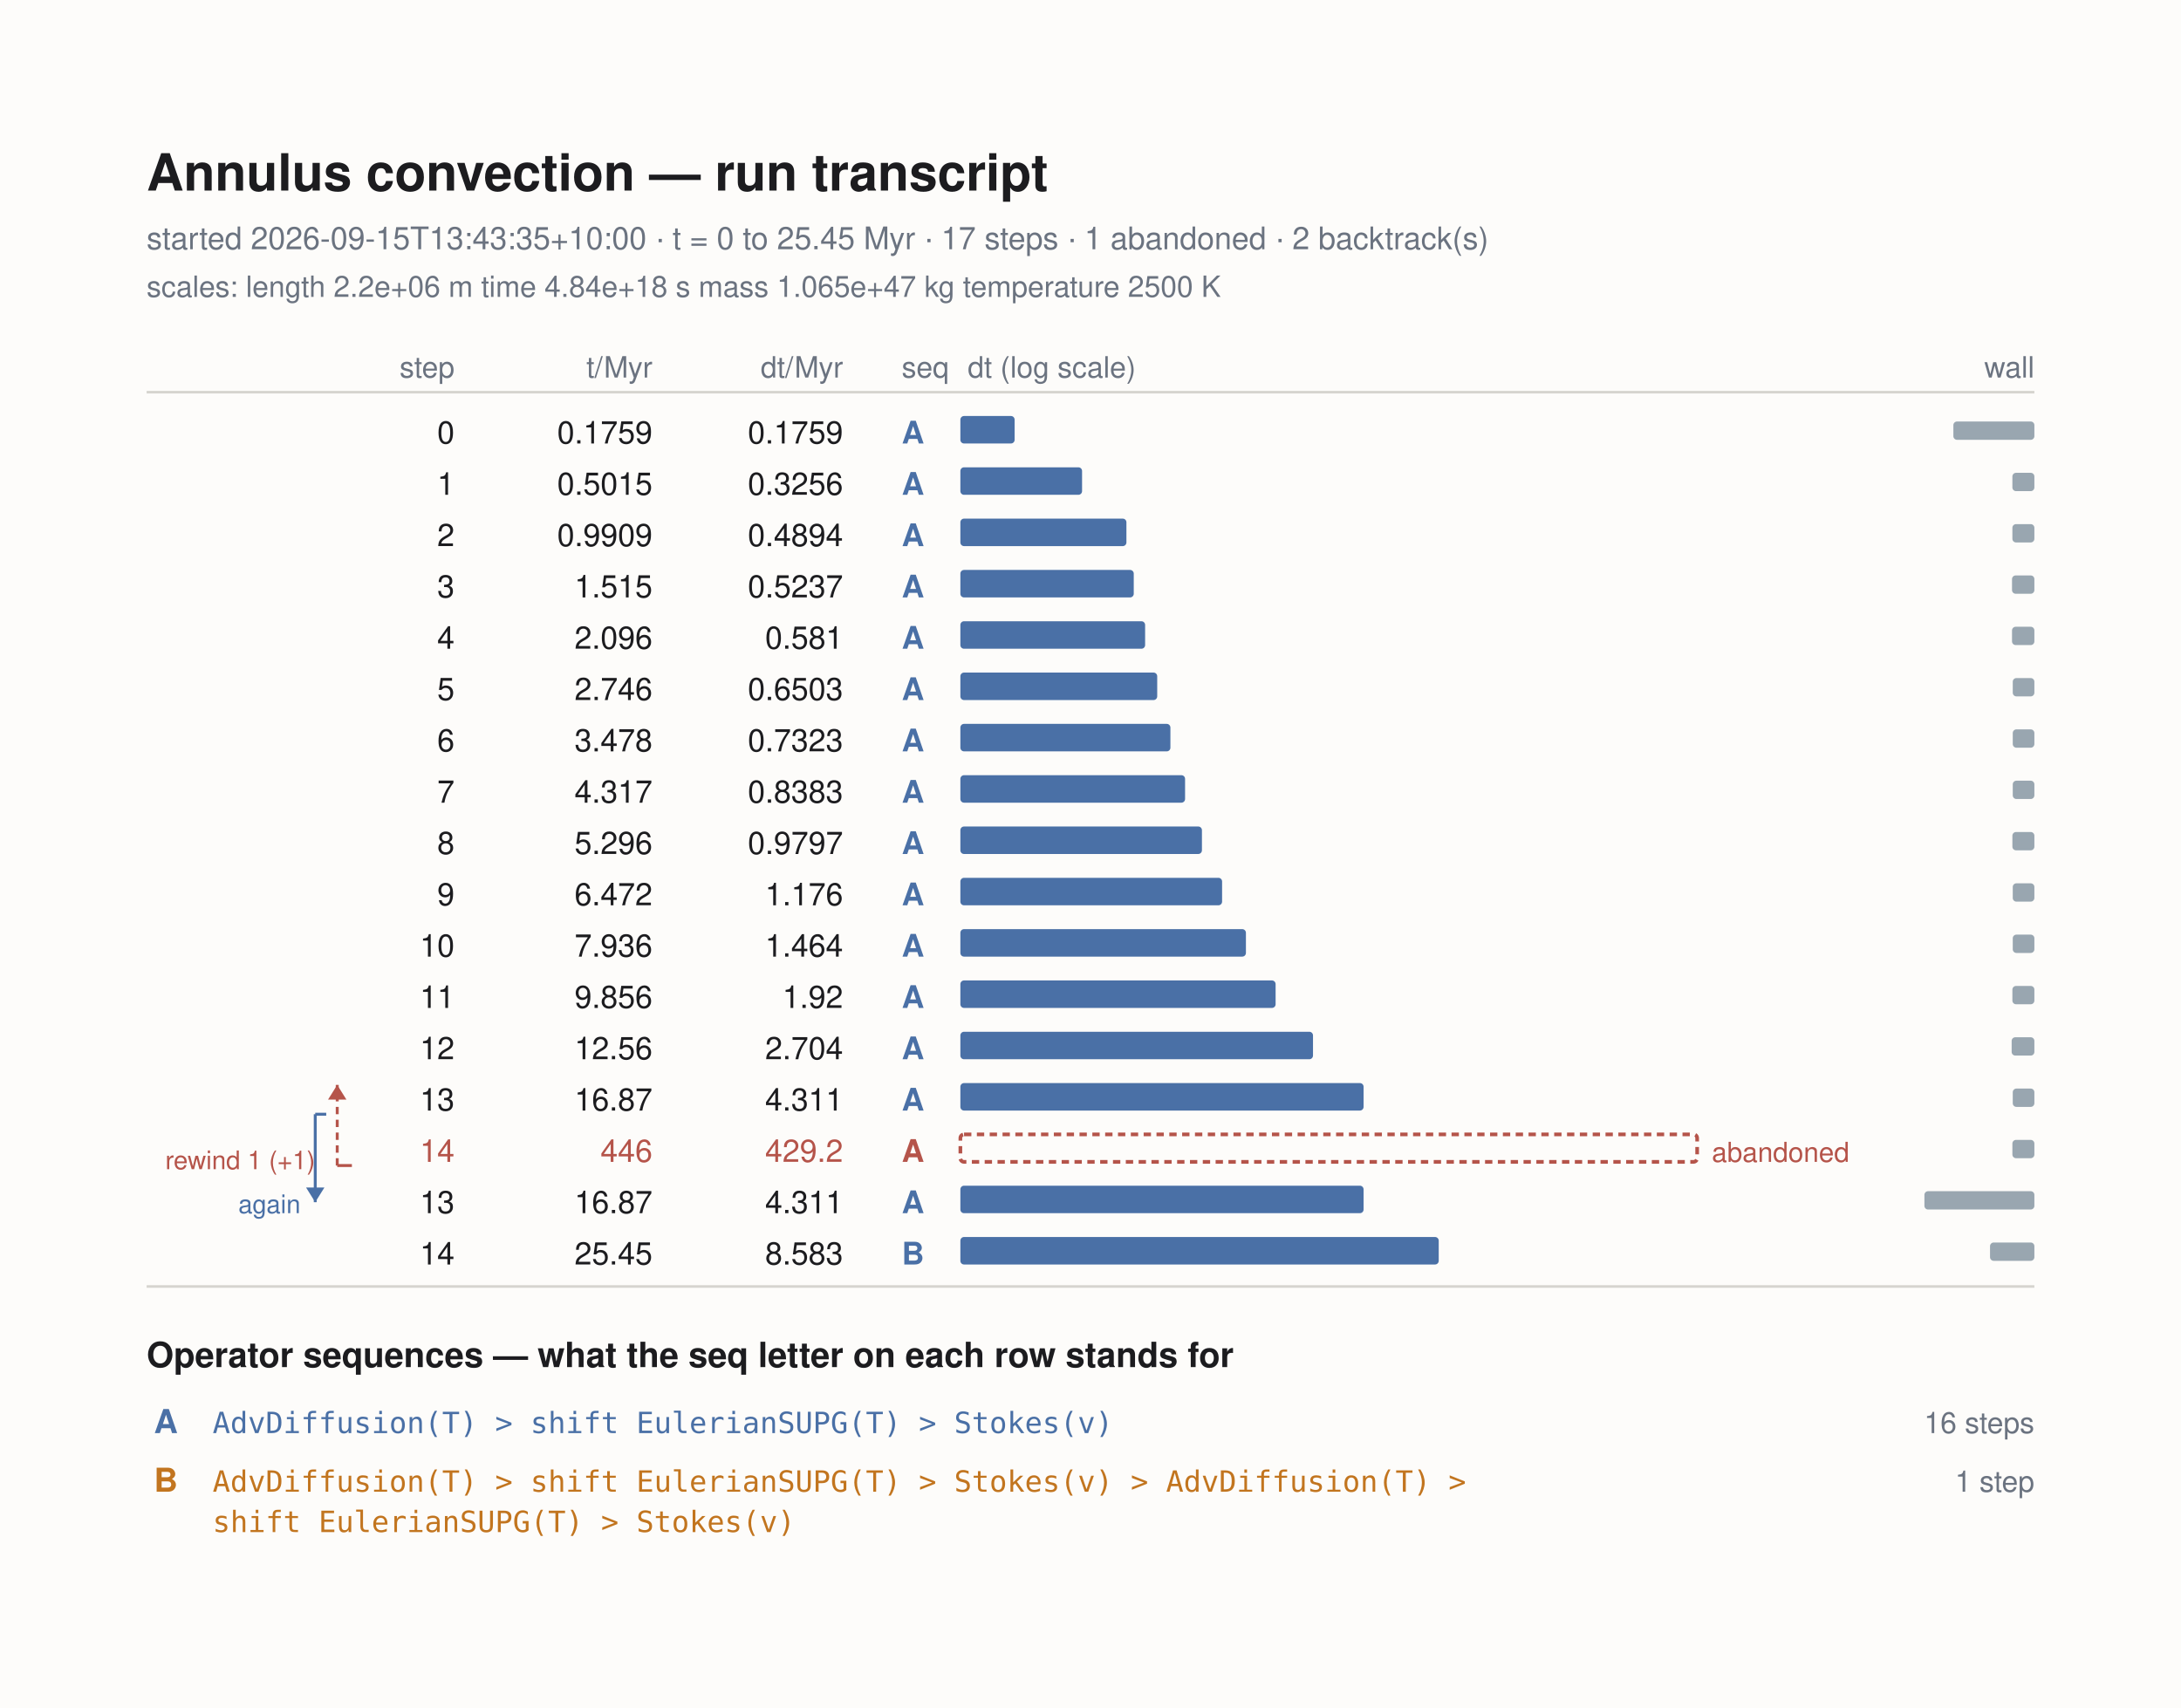
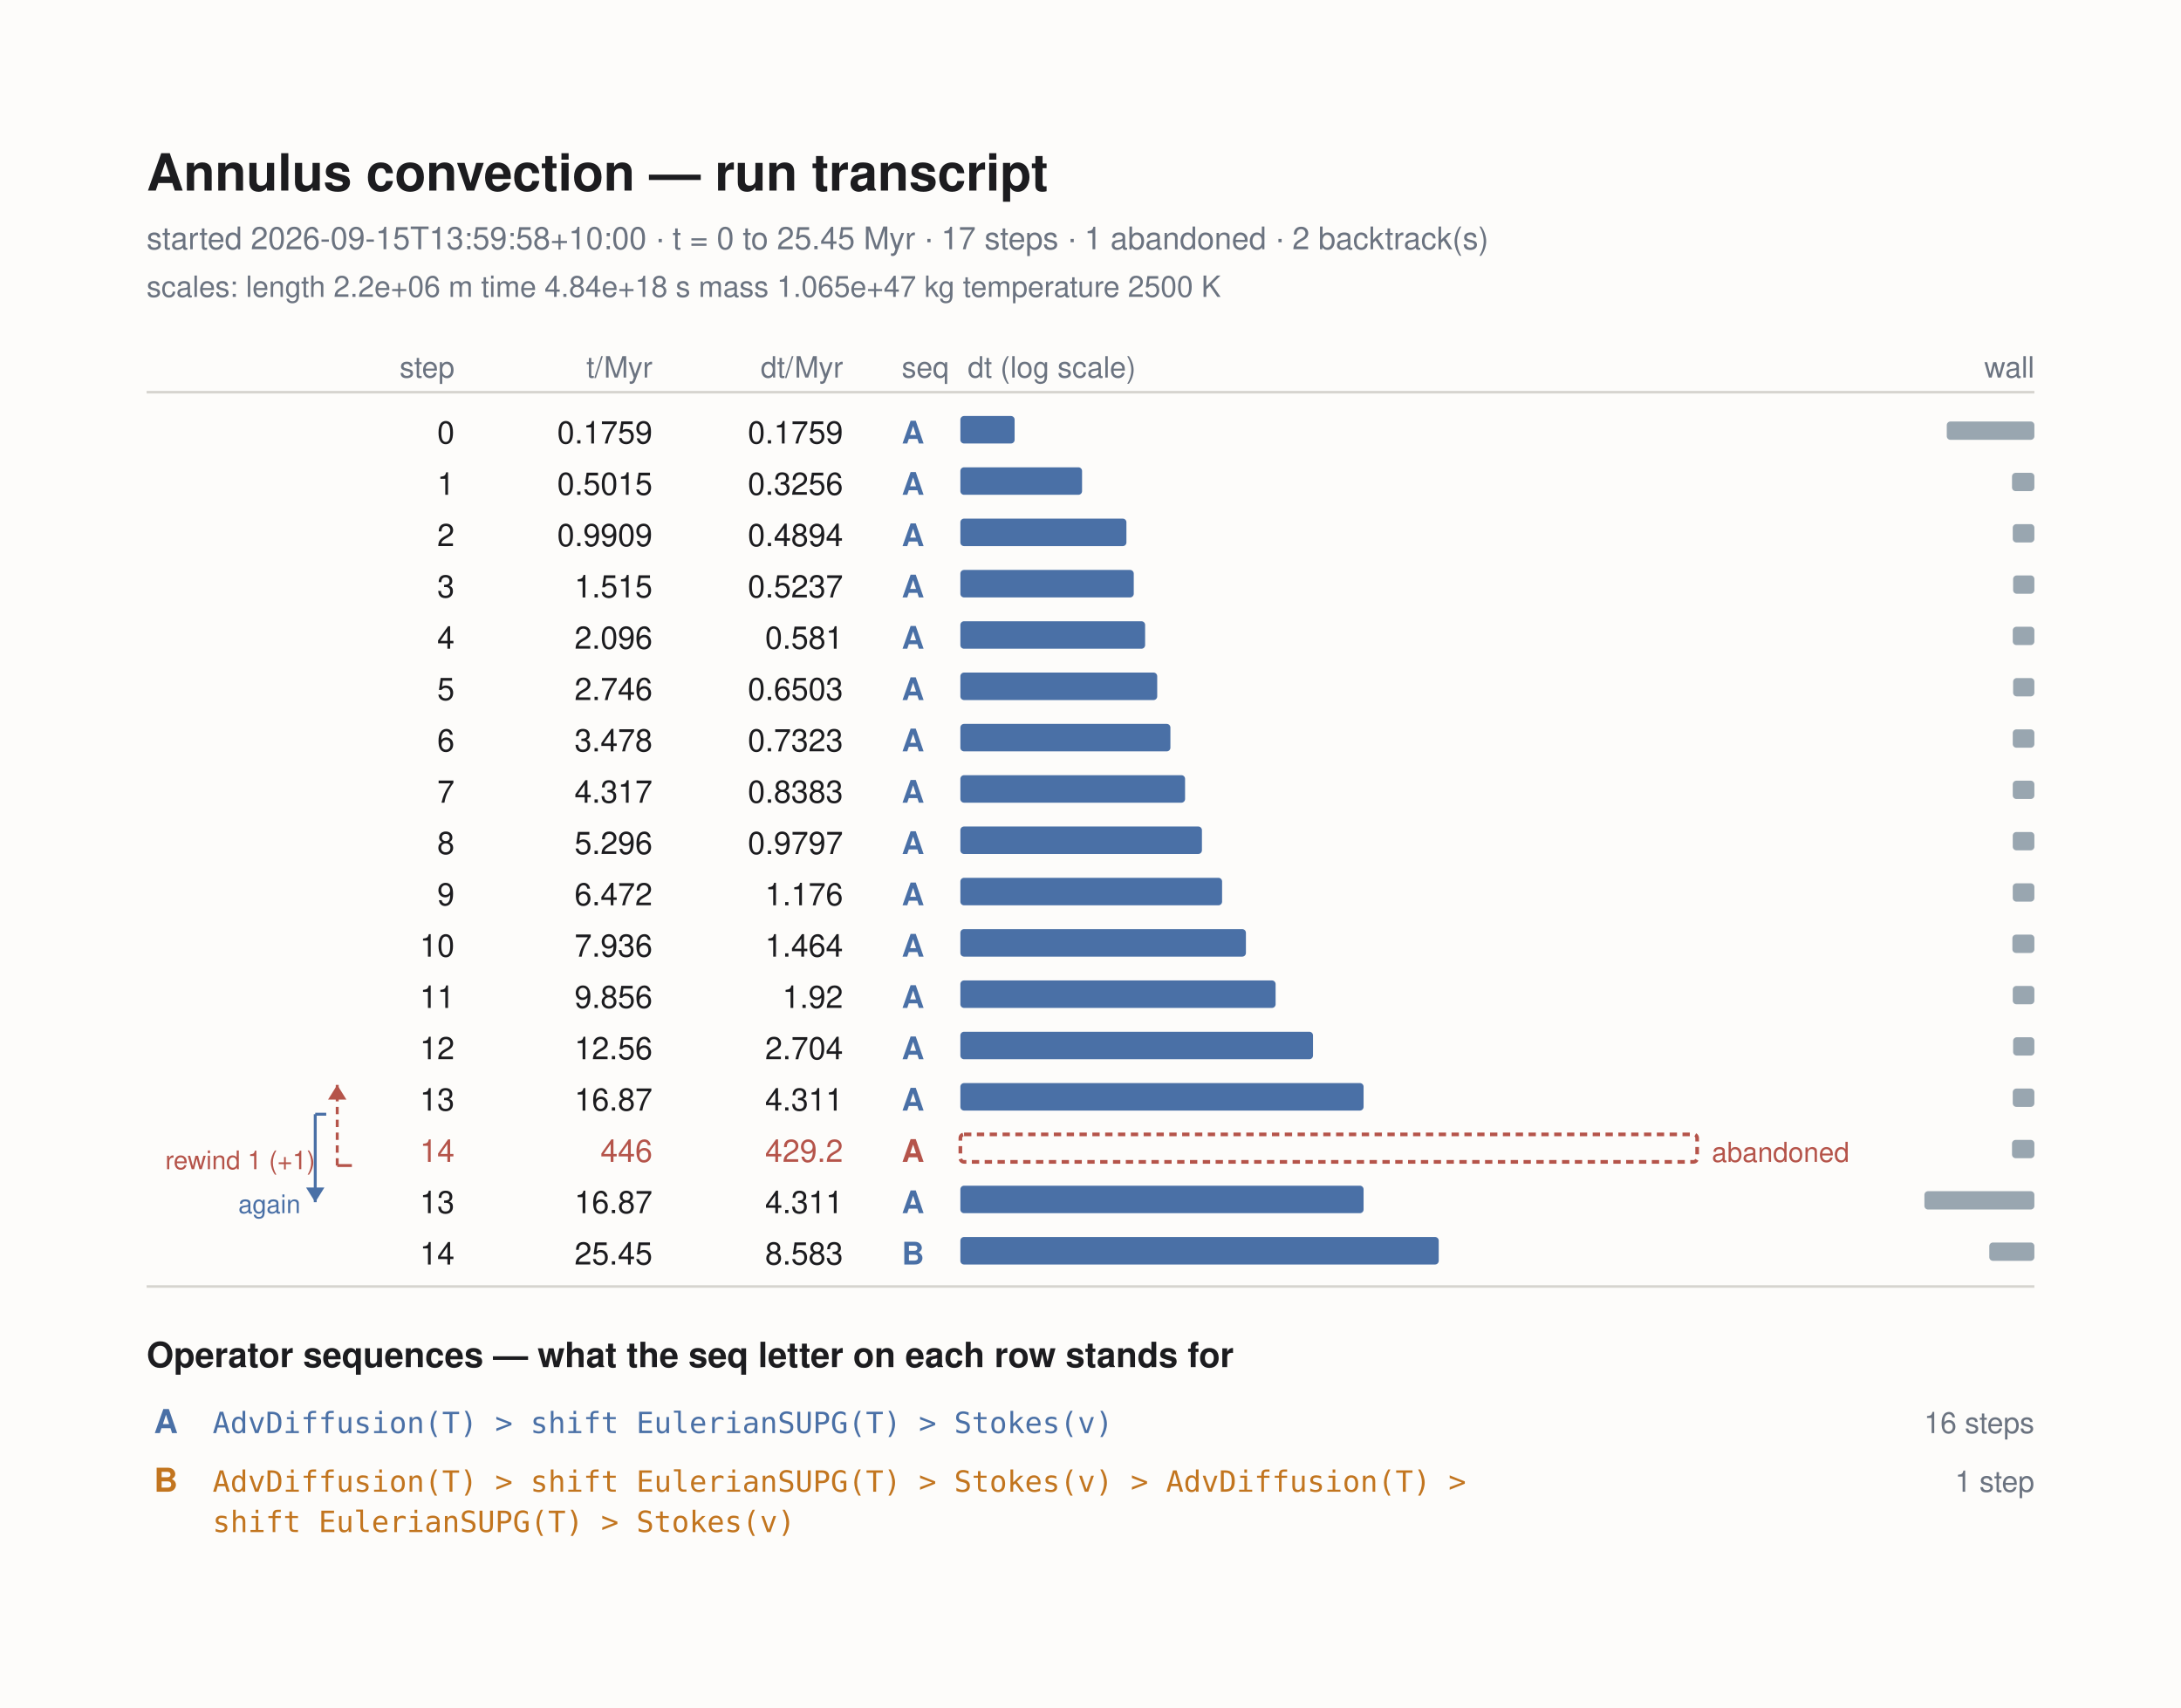
<svg xmlns="http://www.w3.org/2000/svg" width="595" height="466" viewBox="0 0 595 466">
  <rect x="0" y="0" width="595.0" height="466.0" fill="#fdfcfa" />
  <text x="40.0" y="52.0" font-family="'Helvetica Neue', Helvetica, Arial, sans-serif" font-size="14" fill="#1c1c1f" text-anchor="start" font-weight="600">Annulus convection — run transcript</text>
-   <text x="40.0" y="68.0" font-family="'Helvetica Neue', Helvetica, Arial, sans-serif" font-size="8.5" fill="#6b7380" text-anchor="start" font-weight="normal">started 2026-09-15T13:43:35+10:00  ·  t = 0 to 25.45 Myr  ·  17 steps  ·  1 abandoned  ·  2 backtrack(s)</text>
+   <text x="40.0" y="68.0" font-family="'Helvetica Neue', Helvetica, Arial, sans-serif" font-size="8.5" fill="#6b7380" text-anchor="start" font-weight="normal">started 2026-09-15T13:59:58+10:00  ·  t = 0 to 25.45 Myr  ·  17 steps  ·  1 abandoned  ·  2 backtrack(s)</text>
  <text x="40.0" y="81.0" font-family="'Helvetica Neue', Helvetica, Arial, sans-serif" font-size="8" fill="#6b7380" text-anchor="start" font-weight="normal">scales: length 2.2e+06 m   time 4.84e+18 s   mass 1.065e+47 kg   temperature 2500 K</text>
  <text x="124.0" y="103.0" font-family="'Helvetica Neue', Helvetica, Arial, sans-serif" font-size="8" fill="#6b7380" text-anchor="end" font-weight="normal">step</text>
  <text x="178.0" y="103.0" font-family="'Helvetica Neue', Helvetica, Arial, sans-serif" font-size="8" fill="#6b7380" text-anchor="end" font-weight="normal">t/Myr</text>
  <text x="230.0" y="103.0" font-family="'Helvetica Neue', Helvetica, Arial, sans-serif" font-size="8" fill="#6b7380" text-anchor="end" font-weight="normal">dt/Myr</text>
  <text x="246.0" y="103.0" font-family="'Helvetica Neue', Helvetica, Arial, sans-serif" font-size="8" fill="#6b7380" text-anchor="start" font-weight="normal">seq</text>
  <text x="264.0" y="103.0" font-family="'Helvetica Neue', Helvetica, Arial, sans-serif" font-size="8" fill="#6b7380" text-anchor="start" font-weight="normal">dt (log scale)</text>
  <text x="555.0" y="103.0" font-family="'Helvetica Neue', Helvetica, Arial, sans-serif" font-size="8" fill="#6b7380" text-anchor="end" font-weight="normal">wall</text>
  <line x1="40.0" y1="107.0" x2="555.0" y2="107.0" stroke="#d6d4cf" stroke-width="0.7" />
  <text x="124.0" y="121.0" font-family="'Helvetica Neue', Helvetica, Arial, sans-serif" font-size="8.5" fill="#1c1c1f" text-anchor="end" font-weight="normal">0</text>
  <text x="178.0" y="121.0" font-family="'Helvetica Neue', Helvetica, Arial, sans-serif" font-size="8.5" fill="#1c1c1f" text-anchor="end" font-weight="normal">0.1759</text>
  <text x="230.0" y="121.0" font-family="'Helvetica Neue', Helvetica, Arial, sans-serif" font-size="8.5" fill="#1c1c1f" text-anchor="end" font-weight="normal">0.1759</text>
  <text x="246.0" y="121.0" font-family="'Helvetica Neue', Helvetica, Arial, sans-serif" font-size="8.5" fill="#4a70a6" text-anchor="start" font-weight="600">A</text>
  <rect x="262.0" y="113.5" width="14.8" height="7.5" rx="1" fill="#4a70a6" />
-   <rect x="532.9" y="115.0" width="22.1" height="5.0" rx="1" fill="#99a6b0" />
+   <rect x="531.1" y="115.0" width="23.9" height="5.0" rx="1" fill="#99a6b0" />
  <text x="124.0" y="135.0" font-family="'Helvetica Neue', Helvetica, Arial, sans-serif" font-size="8.5" fill="#1c1c1f" text-anchor="end" font-weight="normal">1</text>
  <text x="178.0" y="135.0" font-family="'Helvetica Neue', Helvetica, Arial, sans-serif" font-size="8.5" fill="#1c1c1f" text-anchor="end" font-weight="normal">0.5015</text>
  <text x="230.0" y="135.0" font-family="'Helvetica Neue', Helvetica, Arial, sans-serif" font-size="8.5" fill="#1c1c1f" text-anchor="end" font-weight="normal">0.3256</text>
  <text x="246.0" y="135.0" font-family="'Helvetica Neue', Helvetica, Arial, sans-serif" font-size="8.5" fill="#4a70a6" text-anchor="start" font-weight="600">A</text>
  <rect x="262.0" y="127.5" width="33.2" height="7.5" rx="1" fill="#4a70a6" />
-   <rect x="549.0" y="129.0" width="6.0" height="5.0" rx="1" fill="#99a6b0" />
+   <rect x="548.9" y="129.0" width="6.1" height="5.0" rx="1" fill="#99a6b0" />
  <text x="124.0" y="149.0" font-family="'Helvetica Neue', Helvetica, Arial, sans-serif" font-size="8.5" fill="#1c1c1f" text-anchor="end" font-weight="normal">2</text>
  <text x="178.0" y="149.0" font-family="'Helvetica Neue', Helvetica, Arial, sans-serif" font-size="8.5" fill="#1c1c1f" text-anchor="end" font-weight="normal">0.9909</text>
  <text x="230.0" y="149.0" font-family="'Helvetica Neue', Helvetica, Arial, sans-serif" font-size="8.5" fill="#1c1c1f" text-anchor="end" font-weight="normal">0.4894</text>
  <text x="246.0" y="149.0" font-family="'Helvetica Neue', Helvetica, Arial, sans-serif" font-size="8.5" fill="#4a70a6" text-anchor="start" font-weight="600">A</text>
  <rect x="262.0" y="141.5" width="45.3" height="7.5" rx="1" fill="#4a70a6" />
-   <rect x="549.0" y="143.0" width="6.0" height="5.0" rx="1" fill="#99a6b0" />
+   <rect x="549.1" y="143.0" width="5.9" height="5.0" rx="1" fill="#99a6b0" />
  <text x="124.0" y="163.0" font-family="'Helvetica Neue', Helvetica, Arial, sans-serif" font-size="8.5" fill="#1c1c1f" text-anchor="end" font-weight="normal">3</text>
  <text x="178.0" y="163.0" font-family="'Helvetica Neue', Helvetica, Arial, sans-serif" font-size="8.5" fill="#1c1c1f" text-anchor="end" font-weight="normal">1.515</text>
  <text x="230.0" y="163.0" font-family="'Helvetica Neue', Helvetica, Arial, sans-serif" font-size="8.5" fill="#1c1c1f" text-anchor="end" font-weight="normal">0.5237</text>
  <text x="246.0" y="163.0" font-family="'Helvetica Neue', Helvetica, Arial, sans-serif" font-size="8.5" fill="#4a70a6" text-anchor="start" font-weight="600">A</text>
  <rect x="262.0" y="155.5" width="47.3" height="7.5" rx="1" fill="#4a70a6" />
-   <rect x="548.9" y="157.0" width="6.1" height="5.0" rx="1" fill="#99a6b0" />
+   <rect x="549.2" y="157.0" width="5.8" height="5.0" rx="1" fill="#99a6b0" />
  <text x="124.0" y="177.0" font-family="'Helvetica Neue', Helvetica, Arial, sans-serif" font-size="8.5" fill="#1c1c1f" text-anchor="end" font-weight="normal">4</text>
  <text x="178.0" y="177.0" font-family="'Helvetica Neue', Helvetica, Arial, sans-serif" font-size="8.5" fill="#1c1c1f" text-anchor="end" font-weight="normal">2.096</text>
  <text x="230.0" y="177.0" font-family="'Helvetica Neue', Helvetica, Arial, sans-serif" font-size="8.5" fill="#1c1c1f" text-anchor="end" font-weight="normal">0.581</text>
  <text x="246.0" y="177.0" font-family="'Helvetica Neue', Helvetica, Arial, sans-serif" font-size="8.5" fill="#4a70a6" text-anchor="start" font-weight="600">A</text>
  <rect x="262.0" y="169.5" width="50.4" height="7.5" rx="1" fill="#4a70a6" />
-   <rect x="548.9" y="171.0" width="6.1" height="5.0" rx="1" fill="#99a6b0" />
+   <rect x="549.1" y="171.0" width="5.9" height="5.0" rx="1" fill="#99a6b0" />
  <text x="124.0" y="191.0" font-family="'Helvetica Neue', Helvetica, Arial, sans-serif" font-size="8.5" fill="#1c1c1f" text-anchor="end" font-weight="normal">5</text>
  <text x="178.0" y="191.0" font-family="'Helvetica Neue', Helvetica, Arial, sans-serif" font-size="8.5" fill="#1c1c1f" text-anchor="end" font-weight="normal">2.746</text>
  <text x="230.0" y="191.0" font-family="'Helvetica Neue', Helvetica, Arial, sans-serif" font-size="8.5" fill="#1c1c1f" text-anchor="end" font-weight="normal">0.6503</text>
  <text x="246.0" y="191.0" font-family="'Helvetica Neue', Helvetica, Arial, sans-serif" font-size="8.5" fill="#4a70a6" text-anchor="start" font-weight="600">A</text>
  <rect x="262.0" y="183.5" width="53.7" height="7.5" rx="1" fill="#4a70a6" />
-   <rect x="549.1" y="185.0" width="5.9" height="5.0" rx="1" fill="#99a6b0" />
+   <rect x="549.2" y="185.0" width="5.8" height="5.0" rx="1" fill="#99a6b0" />
  <text x="124.0" y="205.0" font-family="'Helvetica Neue', Helvetica, Arial, sans-serif" font-size="8.5" fill="#1c1c1f" text-anchor="end" font-weight="normal">6</text>
  <text x="178.0" y="205.0" font-family="'Helvetica Neue', Helvetica, Arial, sans-serif" font-size="8.5" fill="#1c1c1f" text-anchor="end" font-weight="normal">3.478</text>
  <text x="230.0" y="205.0" font-family="'Helvetica Neue', Helvetica, Arial, sans-serif" font-size="8.5" fill="#1c1c1f" text-anchor="end" font-weight="normal">0.7323</text>
  <text x="246.0" y="205.0" font-family="'Helvetica Neue', Helvetica, Arial, sans-serif" font-size="8.5" fill="#4a70a6" text-anchor="start" font-weight="600">A</text>
  <rect x="262.0" y="197.5" width="57.3" height="7.5" rx="1" fill="#4a70a6" />
  <rect x="549.1" y="199.0" width="5.9" height="5.0" rx="1" fill="#99a6b0" />
  <text x="124.0" y="219.0" font-family="'Helvetica Neue', Helvetica, Arial, sans-serif" font-size="8.5" fill="#1c1c1f" text-anchor="end" font-weight="normal">7</text>
  <text x="178.0" y="219.0" font-family="'Helvetica Neue', Helvetica, Arial, sans-serif" font-size="8.5" fill="#1c1c1f" text-anchor="end" font-weight="normal">4.317</text>
  <text x="230.0" y="219.0" font-family="'Helvetica Neue', Helvetica, Arial, sans-serif" font-size="8.5" fill="#1c1c1f" text-anchor="end" font-weight="normal">0.8383</text>
  <text x="246.0" y="219.0" font-family="'Helvetica Neue', Helvetica, Arial, sans-serif" font-size="8.5" fill="#4a70a6" text-anchor="start" font-weight="600">A</text>
  <rect x="262.0" y="211.5" width="61.3" height="7.5" rx="1" fill="#4a70a6" />
  <rect x="549.1" y="213.0" width="5.9" height="5.0" rx="1" fill="#99a6b0" />
  <text x="124.0" y="233.0" font-family="'Helvetica Neue', Helvetica, Arial, sans-serif" font-size="8.5" fill="#1c1c1f" text-anchor="end" font-weight="normal">8</text>
  <text x="178.0" y="233.0" font-family="'Helvetica Neue', Helvetica, Arial, sans-serif" font-size="8.5" fill="#1c1c1f" text-anchor="end" font-weight="normal">5.296</text>
  <text x="230.0" y="233.0" font-family="'Helvetica Neue', Helvetica, Arial, sans-serif" font-size="8.5" fill="#1c1c1f" text-anchor="end" font-weight="normal">0.9797</text>
  <text x="246.0" y="233.0" font-family="'Helvetica Neue', Helvetica, Arial, sans-serif" font-size="8.5" fill="#4a70a6" text-anchor="start" font-weight="600">A</text>
  <rect x="262.0" y="225.5" width="65.9" height="7.5" rx="1" fill="#4a70a6" />
-   <rect x="549.0" y="227.0" width="6.0" height="5.0" rx="1" fill="#99a6b0" />
+   <rect x="549.1" y="227.0" width="5.9" height="5.0" rx="1" fill="#99a6b0" />
  <text x="124.0" y="247.0" font-family="'Helvetica Neue', Helvetica, Arial, sans-serif" font-size="8.5" fill="#1c1c1f" text-anchor="end" font-weight="normal">9</text>
  <text x="178.0" y="247.0" font-family="'Helvetica Neue', Helvetica, Arial, sans-serif" font-size="8.5" fill="#1c1c1f" text-anchor="end" font-weight="normal">6.472</text>
  <text x="230.0" y="247.0" font-family="'Helvetica Neue', Helvetica, Arial, sans-serif" font-size="8.5" fill="#1c1c1f" text-anchor="end" font-weight="normal">1.176</text>
  <text x="246.0" y="247.0" font-family="'Helvetica Neue', Helvetica, Arial, sans-serif" font-size="8.5" fill="#4a70a6" text-anchor="start" font-weight="600">A</text>
  <rect x="262.0" y="239.5" width="71.4" height="7.5" rx="1" fill="#4a70a6" />
  <rect x="549.1" y="241.0" width="5.9" height="5.0" rx="1" fill="#99a6b0" />
  <text x="124.0" y="261.0" font-family="'Helvetica Neue', Helvetica, Arial, sans-serif" font-size="8.5" fill="#1c1c1f" text-anchor="end" font-weight="normal">10</text>
  <text x="178.0" y="261.0" font-family="'Helvetica Neue', Helvetica, Arial, sans-serif" font-size="8.5" fill="#1c1c1f" text-anchor="end" font-weight="normal">7.936</text>
  <text x="230.0" y="261.0" font-family="'Helvetica Neue', Helvetica, Arial, sans-serif" font-size="8.5" fill="#1c1c1f" text-anchor="end" font-weight="normal">1.464</text>
  <text x="246.0" y="261.0" font-family="'Helvetica Neue', Helvetica, Arial, sans-serif" font-size="8.5" fill="#4a70a6" text-anchor="start" font-weight="600">A</text>
  <rect x="262.0" y="253.5" width="77.9" height="7.5" rx="1" fill="#4a70a6" />
-   <rect x="549.1" y="255.0" width="5.9" height="5.0" rx="1" fill="#99a6b0" />
+   <rect x="549.0" y="255.0" width="6.0" height="5.0" rx="1" fill="#99a6b0" />
  <text x="124.0" y="275.0" font-family="'Helvetica Neue', Helvetica, Arial, sans-serif" font-size="8.5" fill="#1c1c1f" text-anchor="end" font-weight="normal">11</text>
  <text x="178.0" y="275.0" font-family="'Helvetica Neue', Helvetica, Arial, sans-serif" font-size="8.5" fill="#1c1c1f" text-anchor="end" font-weight="normal">9.856</text>
  <text x="230.0" y="275.0" font-family="'Helvetica Neue', Helvetica, Arial, sans-serif" font-size="8.5" fill="#1c1c1f" text-anchor="end" font-weight="normal">1.92</text>
  <text x="246.0" y="275.0" font-family="'Helvetica Neue', Helvetica, Arial, sans-serif" font-size="8.5" fill="#4a70a6" text-anchor="start" font-weight="600">A</text>
  <rect x="262.0" y="267.5" width="86.0" height="7.5" rx="1" fill="#4a70a6" />
-   <rect x="549.0" y="269.0" width="6.0" height="5.0" rx="1" fill="#99a6b0" />
+   <rect x="549.1" y="269.0" width="5.9" height="5.0" rx="1" fill="#99a6b0" />
  <text x="124.0" y="289.0" font-family="'Helvetica Neue', Helvetica, Arial, sans-serif" font-size="8.5" fill="#1c1c1f" text-anchor="end" font-weight="normal">12</text>
  <text x="178.0" y="289.0" font-family="'Helvetica Neue', Helvetica, Arial, sans-serif" font-size="8.5" fill="#1c1c1f" text-anchor="end" font-weight="normal">12.56</text>
  <text x="230.0" y="289.0" font-family="'Helvetica Neue', Helvetica, Arial, sans-serif" font-size="8.5" fill="#1c1c1f" text-anchor="end" font-weight="normal">2.704</text>
  <text x="246.0" y="289.0" font-family="'Helvetica Neue', Helvetica, Arial, sans-serif" font-size="8.5" fill="#4a70a6" text-anchor="start" font-weight="600">A</text>
  <rect x="262.0" y="281.5" width="96.2" height="7.5" rx="1" fill="#4a70a6" />
-   <rect x="548.8" y="283.0" width="6.2" height="5.0" rx="1" fill="#99a6b0" />
+   <rect x="549.2" y="283.0" width="5.8" height="5.0" rx="1" fill="#99a6b0" />
  <text x="124.0" y="303.0" font-family="'Helvetica Neue', Helvetica, Arial, sans-serif" font-size="8.5" fill="#1c1c1f" text-anchor="end" font-weight="normal">13</text>
  <text x="178.0" y="303.0" font-family="'Helvetica Neue', Helvetica, Arial, sans-serif" font-size="8.5" fill="#1c1c1f" text-anchor="end" font-weight="normal">16.87</text>
  <text x="230.0" y="303.0" font-family="'Helvetica Neue', Helvetica, Arial, sans-serif" font-size="8.5" fill="#1c1c1f" text-anchor="end" font-weight="normal">4.311</text>
  <text x="246.0" y="303.0" font-family="'Helvetica Neue', Helvetica, Arial, sans-serif" font-size="8.5" fill="#4a70a6" text-anchor="start" font-weight="600">A</text>
  <rect x="262.0" y="295.5" width="110.0" height="7.5" rx="1" fill="#4a70a6" />
  <rect x="549.1" y="297.0" width="5.9" height="5.0" rx="1" fill="#99a6b0" />
  <text x="124.0" y="317.0" font-family="'Helvetica Neue', Helvetica, Arial, sans-serif" font-size="8.5" fill="#b5544a" text-anchor="end" font-weight="normal">14</text>
  <text x="178.0" y="317.0" font-family="'Helvetica Neue', Helvetica, Arial, sans-serif" font-size="8.5" fill="#b5544a" text-anchor="end" font-weight="normal">446</text>
  <text x="230.0" y="317.0" font-family="'Helvetica Neue', Helvetica, Arial, sans-serif" font-size="8.5" fill="#b5544a" text-anchor="end" font-weight="normal">429.2</text>
  <text x="246.0" y="317.0" font-family="'Helvetica Neue', Helvetica, Arial, sans-serif" font-size="8.5" fill="#b5544a" text-anchor="start" font-weight="600">A</text>
  <rect x="262.0" y="309.5" width="201.0" height="7.5" rx="1" fill="none" stroke="#b5544a" stroke-width="1.0" stroke-dasharray="2.0 1.5" />
  <text x="467.0" y="317.0" font-family="'Helvetica Neue', Helvetica, Arial, sans-serif" font-size="7.5" fill="#b5544a" text-anchor="start" font-weight="normal">abandoned</text>
-   <rect x="549.0" y="311.0" width="6.0" height="5.0" rx="1" fill="#99a6b0" />
+   <rect x="548.9" y="311.0" width="6.1" height="5.0" rx="1" fill="#99a6b0" />
  <text x="124.0" y="331.0" font-family="'Helvetica Neue', Helvetica, Arial, sans-serif" font-size="8.5" fill="#1c1c1f" text-anchor="end" font-weight="normal">13</text>
  <text x="178.0" y="331.0" font-family="'Helvetica Neue', Helvetica, Arial, sans-serif" font-size="8.5" fill="#1c1c1f" text-anchor="end" font-weight="normal">16.87</text>
  <text x="230.0" y="331.0" font-family="'Helvetica Neue', Helvetica, Arial, sans-serif" font-size="8.5" fill="#1c1c1f" text-anchor="end" font-weight="normal">4.311</text>
  <text x="246.0" y="331.0" font-family="'Helvetica Neue', Helvetica, Arial, sans-serif" font-size="8.5" fill="#4a70a6" text-anchor="start" font-weight="600">A</text>
  <rect x="262.0" y="323.5" width="110.0" height="7.5" rx="1" fill="#4a70a6" />
  <rect x="525.0" y="325.0" width="30.0" height="5.0" rx="1" fill="#99a6b0" />
  <text x="124.0" y="345.0" font-family="'Helvetica Neue', Helvetica, Arial, sans-serif" font-size="8.5" fill="#1c1c1f" text-anchor="end" font-weight="normal">14</text>
  <text x="178.0" y="345.0" font-family="'Helvetica Neue', Helvetica, Arial, sans-serif" font-size="8.5" fill="#1c1c1f" text-anchor="end" font-weight="normal">25.45</text>
  <text x="230.0" y="345.0" font-family="'Helvetica Neue', Helvetica, Arial, sans-serif" font-size="8.5" fill="#1c1c1f" text-anchor="end" font-weight="normal">8.583</text>
  <text x="246.0" y="345.0" font-family="'Helvetica Neue', Helvetica, Arial, sans-serif" font-size="8.5" fill="#4a70a6" text-anchor="start" font-weight="600">B</text>
  <rect x="262.0" y="337.5" width="130.5" height="7.5" rx="1" fill="#4a70a6" />
-   <rect x="542.9" y="339.0" width="12.1" height="5.0" rx="1" fill="#99a6b0" />
+   <rect x="542.7" y="339.0" width="12.3" height="5.0" rx="1" fill="#99a6b0" />
  <line x1="40.0" y1="351.0" x2="555.0" y2="351.0" stroke="#d6d4cf" stroke-width="0.7" />
  <line x1="92.0" y1="318.0" x2="92.0" y2="296.0" stroke="#b5544a" stroke-width="0.8" stroke-dasharray="2.0 1.5" />
  <line x1="92.0" y1="318.0" x2="96.0" y2="318.0" stroke="#b5544a" stroke-width="0.8" />
  <path d="M 92.0 296.0 l -2.5 4.0 l 5.0 0 z" fill="#b5544a" />
  <text x="86.0" y="319.0" font-family="'Helvetica Neue', Helvetica, Arial, sans-serif" font-size="7" fill="#b5544a" text-anchor="end" font-weight="normal">rewind 1 (+1)</text>
  <line x1="86.0" y1="304.0" x2="86.0" y2="328.0" stroke="#4a70a6" stroke-width="0.8" />
  <line x1="86.0" y1="304.0" x2="89.0" y2="304.0" stroke="#4a70a6" stroke-width="0.8" />
  <path d="M 86.0 328.0 l -2.5 -4.0 l 5.0 0 z" fill="#4a70a6" />
  <text x="82.0" y="331.0" font-family="'Helvetica Neue', Helvetica, Arial, sans-serif" font-size="7" fill="#4a70a6" text-anchor="end" font-weight="normal">again</text>
  <text x="40.0" y="373.0" font-family="'Helvetica Neue', Helvetica, Arial, sans-serif" font-size="9.5" fill="#1c1c1f" text-anchor="start" font-weight="600">Operator sequences  —  what the seq letter on each row stands for</text>
  <text x="42.0" y="391.0" font-family="'Helvetica Neue', Helvetica, Arial, sans-serif" font-size="9" fill="#4a70a6" text-anchor="start" font-weight="600">A</text>
  <text x="555.0" y="391.0" font-family="'Helvetica Neue', Helvetica, Arial, sans-serif" font-size="8" fill="#6b7380" text-anchor="end" font-weight="normal">16 steps</text>
  <text x="58.0" y="391.0" font-family="'SF Mono', Menlo, monospace" font-size="8" fill="#4a70a6" text-anchor="start" font-weight="normal">AdvDiffusion(T)  &gt;  shift EulerianSUPG(T)  &gt;  Stokes(v)</text>
  <text x="42.0" y="407.0" font-family="'Helvetica Neue', Helvetica, Arial, sans-serif" font-size="9" fill="#c2751f" text-anchor="start" font-weight="600">B</text>
  <text x="555.0" y="407.0" font-family="'Helvetica Neue', Helvetica, Arial, sans-serif" font-size="8" fill="#6b7380" text-anchor="end" font-weight="normal">1 step</text>
  <text x="58.0" y="407.0" font-family="'SF Mono', Menlo, monospace" font-size="8" fill="#c2751f" text-anchor="start" font-weight="normal">AdvDiffusion(T)  &gt;  shift EulerianSUPG(T)  &gt;  Stokes(v)  &gt;  AdvDiffusion(T)  &gt;</text>
  <text x="58.0" y="418.0" font-family="'SF Mono', Menlo, monospace" font-size="8" fill="#c2751f" text-anchor="start" font-weight="normal">shift EulerianSUPG(T)  &gt;  Stokes(v)</text>
</svg>
